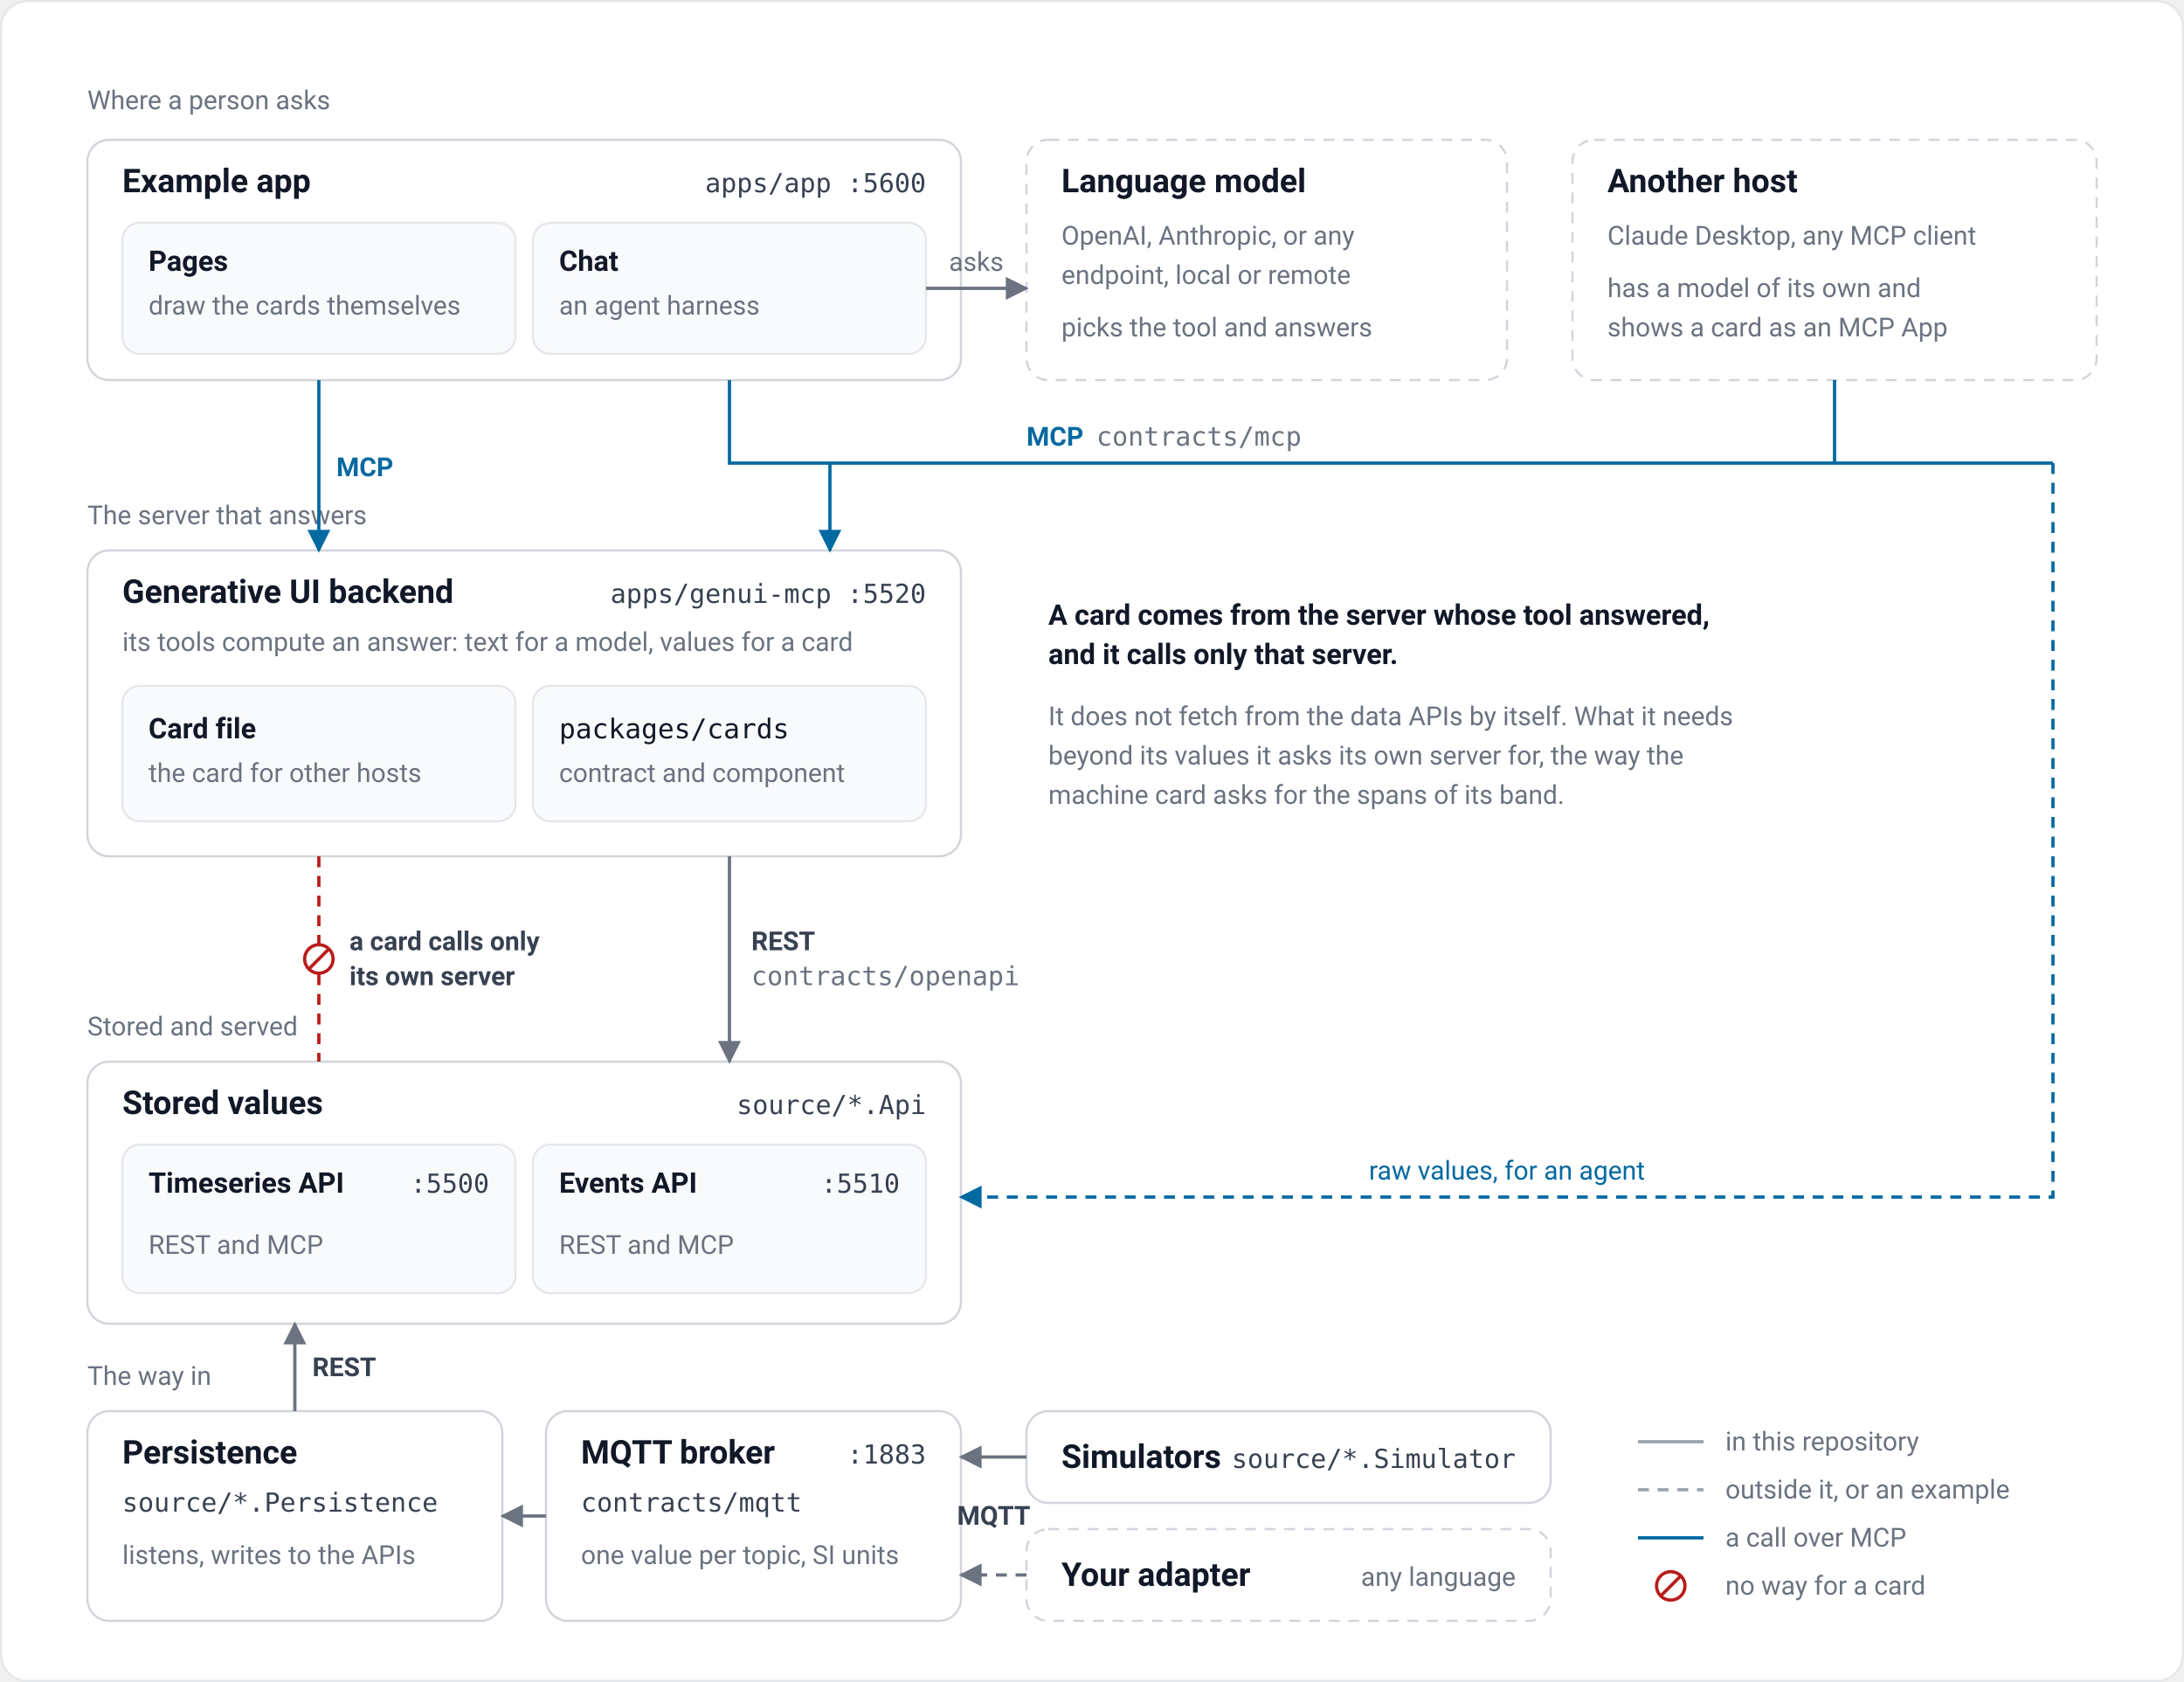
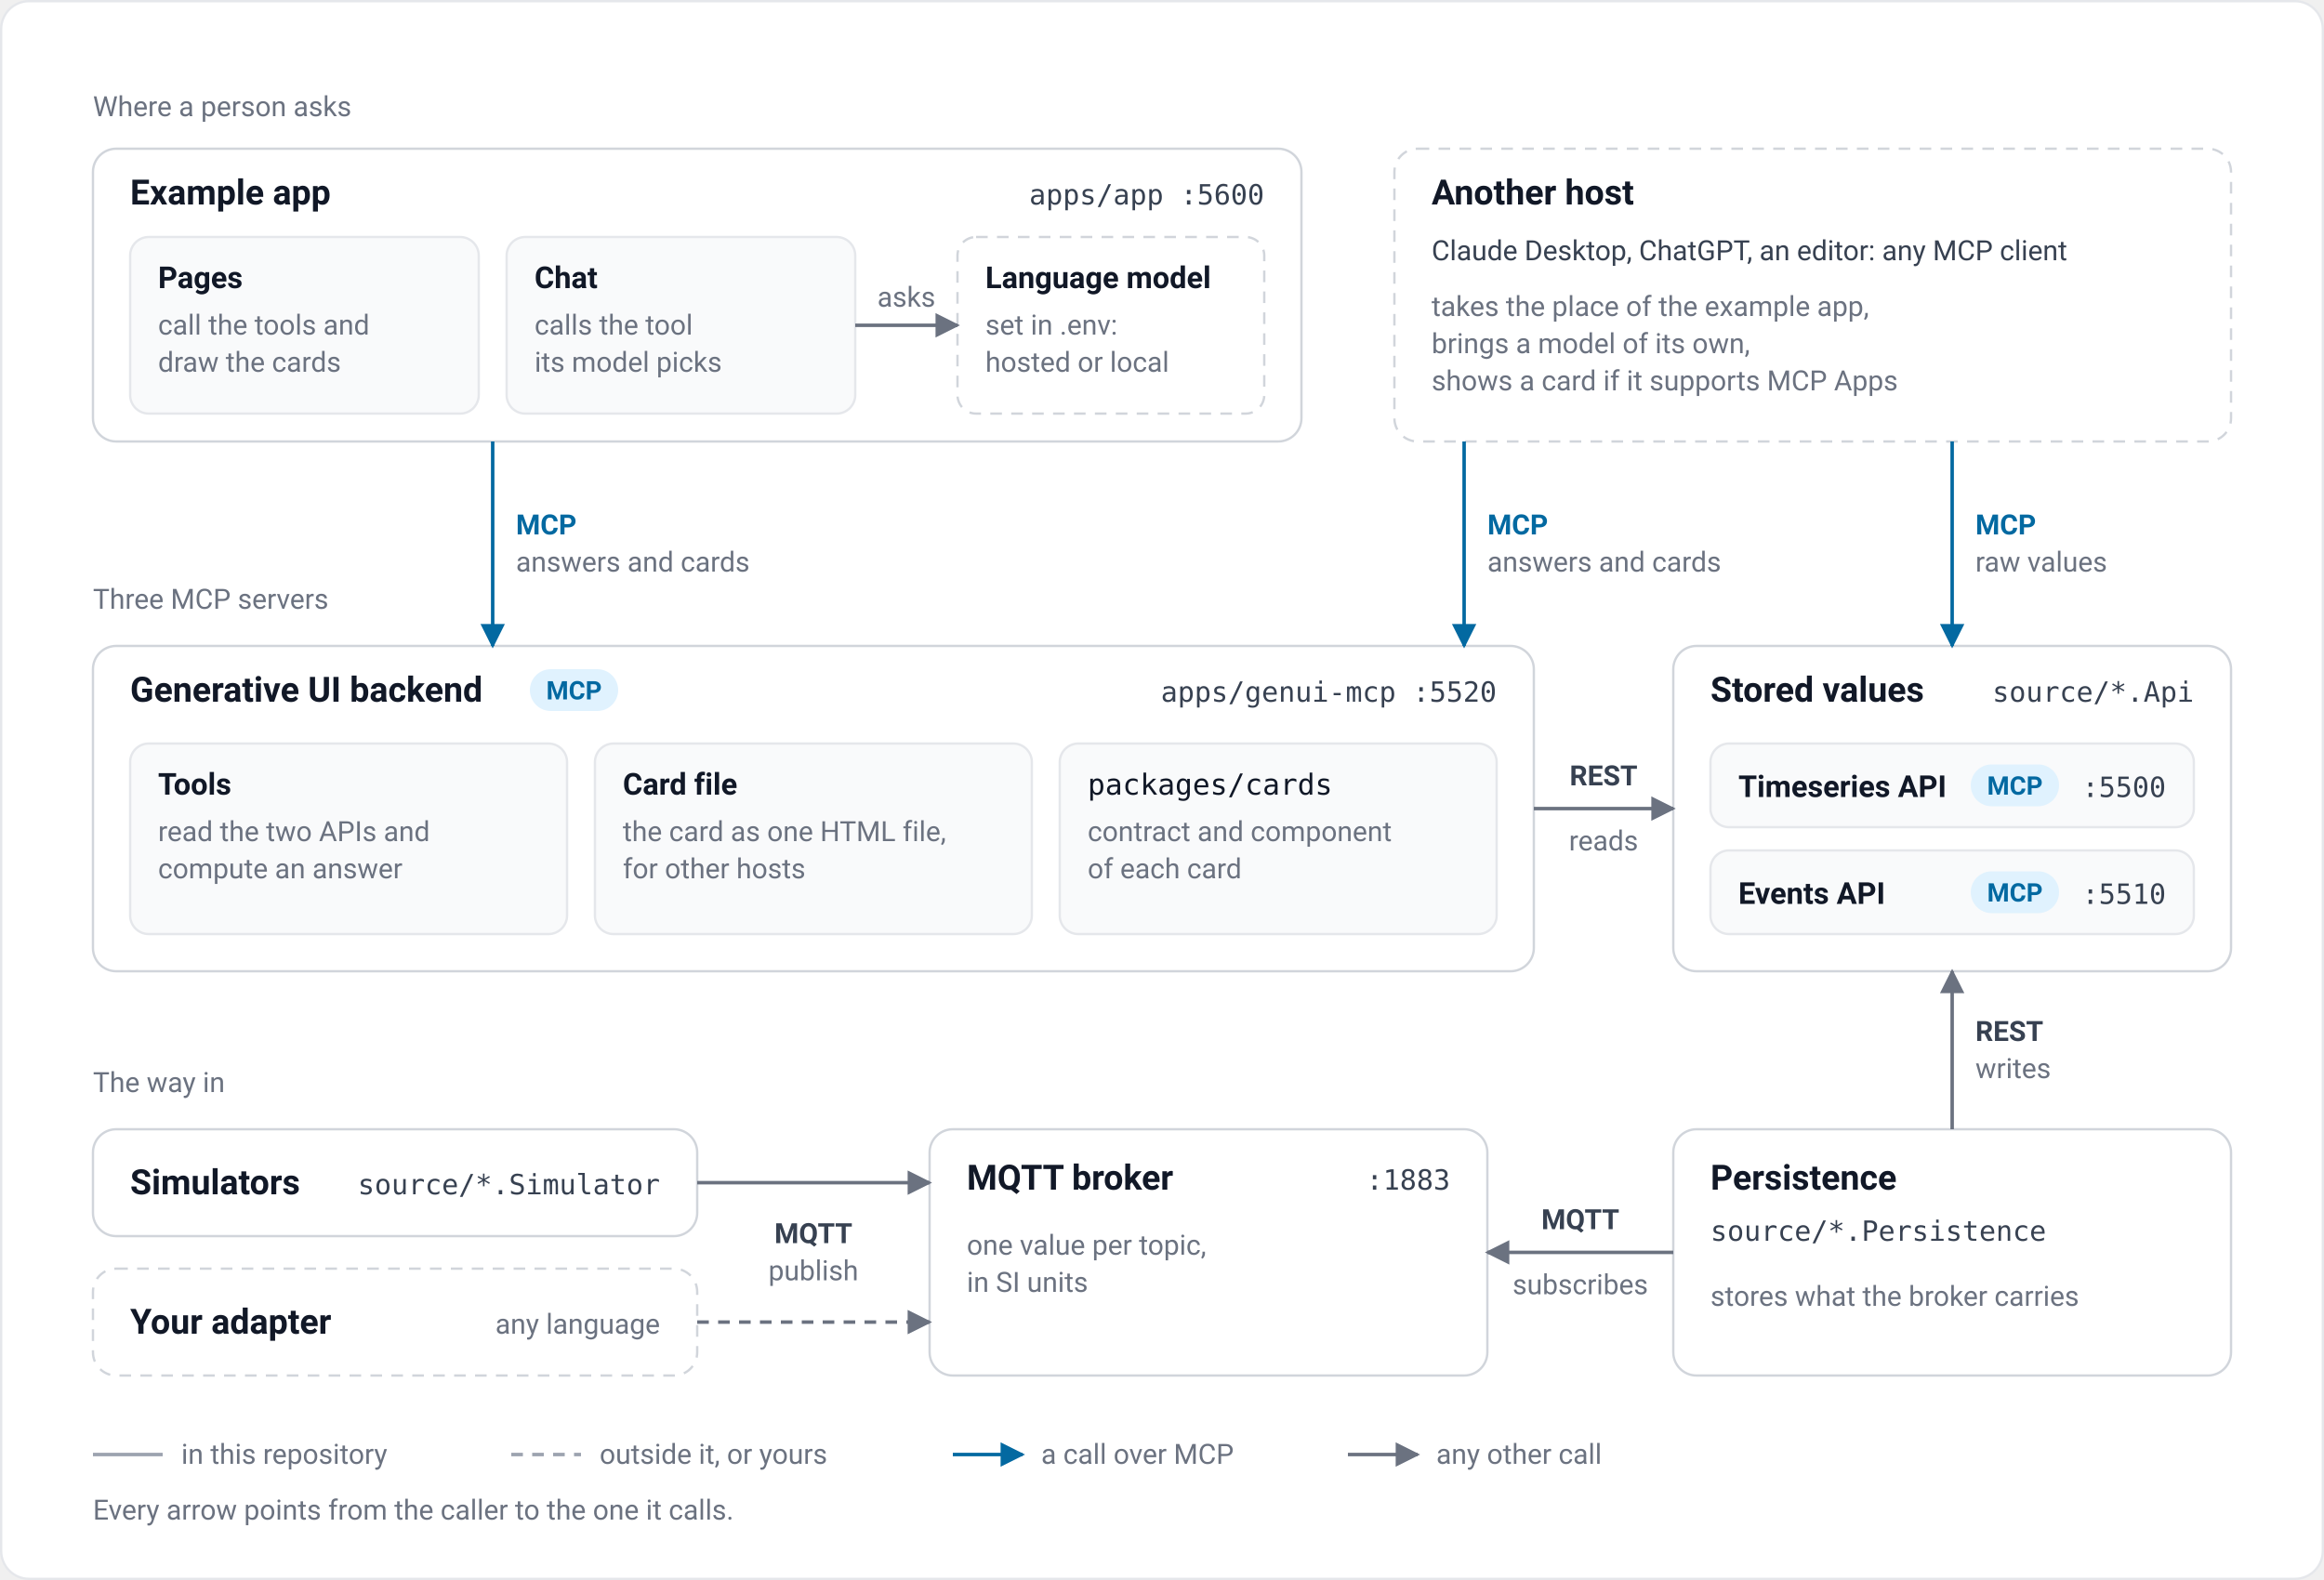
- <svg xmlns="http://www.w3.org/2000/svg" viewBox="0 0 1000 770" role="img" aria-labelledby="title desc" font-family="-apple-system, 'Segoe UI', Roboto, Helvetica, Arial, sans-serif">
+ <svg xmlns="http://www.w3.org/2000/svg" viewBox="0 0 1000 680" role="img" aria-labelledby="title desc" font-family="-apple-system, 'Segoe UI', Roboto, Helvetica, Arial, sans-serif">
  <defs>
    <marker id="ab" viewBox="0 0 10 10" refX="9" refY="5" markerWidth="7" markerHeight="7" orient="auto">
      <path d="M0 0 10 5 0 10Z" fill="#0369a1" />
    </marker>
    <marker id="ag" viewBox="0 0 10 10" refX="9" refY="5" markerWidth="7" markerHeight="7" orient="auto">
      <path d="M0 0 10 5 0 10Z" fill="#6b7280" />
    </marker>
  </defs>
-   <rect x="0.5" y="0.5" width="999" height="769" rx="12" fill="#ffffff" stroke="#e5e7eb" />
+   <rect x="0.5" y="0.5" width="999" height="679" rx="12" fill="#ffffff" stroke="#e5e7eb" />
  <g font-size="12" fill="#6b7280">
    <text x="40" y="50">Where a person asks</text>
-     <rect x="40" y="64" width="400" height="110" rx="10" fill="#ffffff" stroke="#d1d5db" />
+     <rect x="40" y="64" width="520" height="126" rx="10" fill="#ffffff" stroke="#d1d5db" />
    <text x="56" y="88" font-size="15" font-weight="600" fill="#111827">Example app</text>
-     <text x="424" y="88" text-anchor="end" font-family="ui-monospace, Consolas, monospace" fill="#374151">apps/app :5600</text>
-     <rect x="56" y="102" width="180" height="60" rx="8" fill="#f9fafb" stroke="#e5e7eb" />
+     <text x="544" y="88" text-anchor="end" font-family="ui-monospace, Consolas, monospace" fill="#374151">apps/app :5600</text>
+     <rect x="56" y="102" width="150" height="76" rx="8" fill="#f9fafb" stroke="#e5e7eb" />
    <text x="68" y="124" font-size="13" font-weight="600" fill="#111827">Pages</text>
-     <text x="68" y="144">draw the cards themselves</text>
-     <rect x="244" y="102" width="180" height="60" rx="8" fill="#f9fafb" stroke="#e5e7eb" />
-     <text x="256" y="124" font-size="13" font-weight="600" fill="#111827">Chat</text>
-     <text x="256" y="144">an agent harness</text>
-     <rect x="470" y="64" width="220" height="110" rx="10" fill="#ffffff" stroke="#d1d5db" stroke-dasharray="5 4" />
-     <text x="486" y="88" font-size="15" font-weight="600" fill="#111827">Language model</text>
-     <text x="486" y="112">OpenAI, Anthropic, or any</text>
-     <text x="486" y="130">endpoint, local or remote</text>
-     <text x="486" y="154">picks the tool and answers</text>
-     <rect x="720" y="64" width="240" height="110" rx="10" fill="#ffffff" stroke="#d1d5db" stroke-dasharray="5 4" />
-     <text x="736" y="88" font-size="15" font-weight="600" fill="#111827">Another host</text>
-     <text x="736" y="112">Claude Desktop, any MCP client</text>
-     <text x="736" y="136">has a model of its own and</text>
-     <text x="736" y="154">shows a card as an MCP App</text>
-     <text x="40" y="240">The server that answers</text>
-     <rect x="40" y="252" width="400" height="140" rx="10" fill="#ffffff" stroke="#d1d5db" />
-     <text x="56" y="276" font-size="15" font-weight="600" fill="#111827">Generative UI backend</text>
-     <text x="424" y="276" text-anchor="end" font-family="ui-monospace, Consolas, monospace" fill="#374151">apps/genui-mcp :5520</text>
-     <text x="56" y="298">its tools compute an answer: text for a model, values for a card</text>
-     <rect x="56" y="314" width="180" height="62" rx="8" fill="#f9fafb" stroke="#e5e7eb" />
-     <text x="68" y="338" font-size="13" font-weight="600" fill="#111827">Card file</text>
-     <text x="68" y="358">the card for other hosts</text>
-     <rect x="244" y="314" width="180" height="62" rx="8" fill="#f9fafb" stroke="#e5e7eb" />
-     <text x="256" y="338" font-size="12.5" font-family="ui-monospace, Consolas, monospace" fill="#111827">packages/cards</text>
-     <text x="256" y="358">contract and component</text>
-     <text x="480" y="286" font-size="13" font-weight="600" fill="#111827">A card comes from the server whose tool answered,</text>
-     <text x="480" y="304" font-size="13" font-weight="600" fill="#111827">and it calls only that server.</text>
-     <text x="480" y="332">It does not fetch from the data APIs by itself. What it needs</text>
-     <text x="480" y="350">beyond its values it asks its own server for, the way the</text>
-     <text x="480" y="368">machine card asks for the spans of its band.</text>
-     <text x="40" y="474">Stored and served</text>
-     <rect x="40" y="486" width="400" height="120" rx="10" fill="#ffffff" stroke="#d1d5db" />
-     <text x="56" y="510" font-size="15" font-weight="600" fill="#111827">Stored values</text>
-     <text x="424" y="510" text-anchor="end" font-family="ui-monospace, Consolas, monospace" fill="#374151">source/*.Api</text>
-     <rect x="56" y="524" width="180" height="68" rx="8" fill="#f9fafb" stroke="#e5e7eb" />
-     <text x="68" y="546" font-size="13" font-weight="600" fill="#111827">Timeseries API</text>
-     <text x="224" y="546" text-anchor="end" font-family="ui-monospace, Consolas, monospace" fill="#374151">:5500</text>
-     <text x="68" y="574">REST and MCP</text>
-     <rect x="244" y="524" width="180" height="68" rx="8" fill="#f9fafb" stroke="#e5e7eb" />
-     <text x="256" y="546" font-size="13" font-weight="600" fill="#111827">Events API</text>
-     <text x="412" y="546" text-anchor="end" font-family="ui-monospace, Consolas, monospace" fill="#374151">:5510</text>
-     <text x="256" y="574">REST and MCP</text>
-     <text x="40" y="634">The way in</text>
-     <rect x="40" y="646" width="190" height="96" rx="10" fill="#ffffff" stroke="#d1d5db" />
-     <text x="56" y="670" font-size="15" font-weight="600" fill="#111827">Persistence</text>
-     <text x="56" y="692" font-family="ui-monospace, Consolas, monospace" fill="#374151">source/*.Persistence</text>
-     <text x="56" y="716">listens, writes to the APIs</text>
-     <rect x="250" y="646" width="190" height="96" rx="10" fill="#ffffff" stroke="#d1d5db" />
-     <text x="266" y="670" font-size="15" font-weight="600" fill="#111827">MQTT broker</text>
-     <text x="424" y="670" text-anchor="end" font-family="ui-monospace, Consolas, monospace" fill="#374151">:1883</text>
-     <text x="266" y="692" font-family="ui-monospace, Consolas, monospace" fill="#374151">contracts/mqtt</text>
-     <text x="266" y="716">one value per topic, SI units</text>
-     <rect x="470" y="646" width="240" height="42" rx="10" fill="#ffffff" stroke="#d1d5db" />
-     <text x="486" y="672" font-size="15" font-weight="600" fill="#111827">Simulators</text>
-     <text x="694" y="672" text-anchor="end" font-family="ui-monospace, Consolas, monospace" fill="#374151">source/*.Simulator</text>
-     <rect x="470" y="700" width="240" height="42" rx="10" fill="#ffffff" stroke="#d1d5db" stroke-dasharray="5 4" />
-     <text x="486" y="726" font-size="15" font-weight="600" fill="#111827">Your adapter</text>
-     <text x="694" y="726" text-anchor="end">any language</text>
-     <line x1="750" y1="660" x2="780" y2="660" stroke="#9ca3af" stroke-width="1.5" />
-     <text x="790" y="664">in this repository</text>
-     <line x1="750" y1="682" x2="780" y2="682" stroke="#9ca3af" stroke-width="1.5" stroke-dasharray="5 4" />
-     <text x="790" y="686">outside it, or an example</text>
-     <line x1="750" y1="704" x2="780" y2="704" stroke="#0369a1" stroke-width="1.5" />
-     <text x="790" y="708">a call over MCP</text>
-     <circle cx="765" cy="726" r="6.5" fill="#ffffff" stroke="#b91c1c" stroke-width="1.5" />
-     <line x1="760.4" y1="730.6" x2="769.6" y2="721.4" stroke="#b91c1c" stroke-width="1.5" />
-     <text x="790" y="730">no way for a card</text>
-   </g>
-   <g>
-     <line x1="146" y1="392" x2="146" y2="486" stroke="#b91c1c" stroke-width="1.5" stroke-dasharray="5 4" />
-     <circle cx="146" cy="439" r="6.5" fill="#ffffff" stroke="#b91c1c" stroke-width="1.5" />
-     <line x1="141.4" y1="443.6" x2="150.6" y2="434.4" stroke="#b91c1c" stroke-width="1.5" />
-     <text x="160" y="435" font-size="12" font-weight="600" fill="#374151">a card calls only</text>
-     <text x="160" y="451" font-size="12" font-weight="600" fill="#374151">its own server</text>
+     <text x="68" y="144">call the tools and</text>
+     <text x="68" y="160">draw the cards</text>
+     <rect x="218" y="102" width="150" height="76" rx="8" fill="#f9fafb" stroke="#e5e7eb" />
+     <text x="230" y="124" font-size="13" font-weight="600" fill="#111827">Chat</text>
+     <text x="230" y="144">calls the tool</text>
+     <text x="230" y="160">its model picks</text>
+     <rect x="412" y="102" width="132" height="76" rx="8" fill="#ffffff" stroke="#d1d5db" stroke-dasharray="5 4" />
+     <text x="424" y="124" font-size="13" font-weight="600" fill="#111827">Language model</text>
+     <text x="424" y="144">set in .env:</text>
+     <text x="424" y="160">hosted or local</text>
+     <rect x="600" y="64" width="360" height="126" rx="10" fill="#ffffff" stroke="#d1d5db" stroke-dasharray="5 4" />
+     <text x="616" y="88" font-size="15" font-weight="600" fill="#111827">Another host</text>
+     <text x="616" y="112" fill="#374151">Claude Desktop, ChatGPT, an editor: any MCP client</text>
+     <text x="616" y="136">takes the place of the example app,</text>
+     <text x="616" y="152">brings a model of its own,</text>
+     <text x="616" y="168">shows a card if it supports MCP Apps</text>
+     <text x="40" y="262">Three MCP servers</text>
+     <rect x="40" y="278" width="620" height="140" rx="10" fill="#ffffff" stroke="#d1d5db" />
+     <text x="56" y="302" font-size="15" font-weight="600" fill="#111827">Generative UI backend</text>
+     <rect x="228" y="288" width="38" height="18" rx="9" fill="#e0f2fe" />
+     <text x="247" y="301" text-anchor="middle" font-size="11" font-weight="600" fill="#0369a1">MCP</text>
+     <text x="644" y="302" text-anchor="end" font-family="ui-monospace, Consolas, monospace" fill="#374151">apps/genui-mcp :5520</text>
+     <rect x="56" y="320" width="188" height="82" rx="8" fill="#f9fafb" stroke="#e5e7eb" />
+     <text x="68" y="342" font-size="13" font-weight="600" fill="#111827">Tools</text>
+     <text x="68" y="362">read the two APIs and</text>
+     <text x="68" y="378">compute an answer</text>
+     <rect x="256" y="320" width="188" height="82" rx="8" fill="#f9fafb" stroke="#e5e7eb" />
+     <text x="268" y="342" font-size="13" font-weight="600" fill="#111827">Card file</text>
+     <text x="268" y="362">the card as one HTML file,</text>
+     <text x="268" y="378">for other hosts</text>
+     <rect x="456" y="320" width="188" height="82" rx="8" fill="#f9fafb" stroke="#e5e7eb" />
+     <text x="468" y="342" font-size="12.5" font-family="ui-monospace, Consolas, monospace" fill="#111827">packages/cards</text>
+     <text x="468" y="362">contract and component</text>
+     <text x="468" y="378">of each card</text>
+     <rect x="720" y="278" width="240" height="140" rx="10" fill="#ffffff" stroke="#d1d5db" />
+     <text x="736" y="302" font-size="15" font-weight="600" fill="#111827">Stored values</text>
+     <text x="944" y="302" text-anchor="end" font-family="ui-monospace, Consolas, monospace" fill="#374151">source/*.Api</text>
+     <rect x="736" y="320" width="208" height="36" rx="8" fill="#f9fafb" stroke="#e5e7eb" />
+     <text x="748" y="343" font-size="13" font-weight="600" fill="#111827">Timeseries API</text>
+     <rect x="848" y="329" width="38" height="18" rx="9" fill="#e0f2fe" />
+     <text x="867" y="342" text-anchor="middle" font-size="11" font-weight="600" fill="#0369a1">MCP</text>
+     <text x="932" y="343" text-anchor="end" font-family="ui-monospace, Consolas, monospace" fill="#374151">:5500</text>
+     <rect x="736" y="366" width="208" height="36" rx="8" fill="#f9fafb" stroke="#e5e7eb" />
+     <text x="748" y="389" font-size="13" font-weight="600" fill="#111827">Events API</text>
+     <rect x="848" y="375" width="38" height="18" rx="9" fill="#e0f2fe" />
+     <text x="867" y="388" text-anchor="middle" font-size="11" font-weight="600" fill="#0369a1">MCP</text>
+     <text x="932" y="389" text-anchor="end" font-family="ui-monospace, Consolas, monospace" fill="#374151">:5510</text>
+     <text x="40" y="470">The way in</text>
+     <rect x="40" y="486" width="260" height="46" rx="10" fill="#ffffff" stroke="#d1d5db" />
+     <text x="56" y="514" font-size="15" font-weight="600" fill="#111827">Simulators</text>
+     <text x="284" y="514" text-anchor="end" font-family="ui-monospace, Consolas, monospace" fill="#374151">source/*.Simulator</text>
+     <rect x="40" y="546" width="260" height="46" rx="10" fill="#ffffff" stroke="#d1d5db" stroke-dasharray="5 4" />
+     <text x="56" y="574" font-size="15" font-weight="600" fill="#111827">Your adapter</text>
+     <text x="284" y="574" text-anchor="end">any language</text>
+     <rect x="400" y="486" width="240" height="106" rx="10" fill="#ffffff" stroke="#d1d5db" />
+     <text x="416" y="512" font-size="15" font-weight="600" fill="#111827">MQTT broker</text>
+     <text x="624" y="512" text-anchor="end" font-family="ui-monospace, Consolas, monospace" fill="#374151">:1883</text>
+     <text x="416" y="540">one value per topic,</text>
+     <text x="416" y="556">in SI units</text>
+     <rect x="720" y="486" width="240" height="106" rx="10" fill="#ffffff" stroke="#d1d5db" />
+     <text x="736" y="512" font-size="15" font-weight="600" fill="#111827">Persistence</text>
+     <text x="736" y="534" font-family="ui-monospace, Consolas, monospace" fill="#374151">source/*.Persistence</text>
+     <text x="736" y="562">stores what the broker carries</text>
+     <line x1="40" y1="626" x2="70" y2="626" stroke="#9ca3af" stroke-width="1.5" />
+     <text x="78" y="630">in this repository</text>
+     <line x1="220" y1="626" x2="250" y2="626" stroke="#9ca3af" stroke-width="1.5" stroke-dasharray="5 4" />
+     <text x="258" y="630">outside it, or yours</text>
+     <line x1="410" y1="626" x2="440" y2="626" stroke="#0369a1" stroke-width="1.5" marker-end="url(#ab)" />
+     <text x="448" y="630">a call over MCP</text>
+     <line x1="580" y1="626" x2="610" y2="626" stroke="#6b7280" stroke-width="1.5" marker-end="url(#ag)" />
+     <text x="618" y="630">any other call</text>
+     <text x="40" y="654">Every arrow points from the caller to the one it calls.</text>
  </g>
  <g fill="none" stroke-width="1.5">
-     <line x1="424" y1="132" x2="470" y2="132" stroke="#6b7280" marker-end="url(#ag)" />
-     <line x1="146" y1="174" x2="146" y2="252" stroke="#0369a1" marker-end="url(#ab)" />
-     <path d="M334 174V212H940" stroke="#0369a1" />
-     <line x1="840" y1="174" x2="840" y2="212" stroke="#0369a1" />
-     <line x1="380" y1="212" x2="380" y2="252" stroke="#0369a1" marker-end="url(#ab)" />
-     <path d="M940 212V548H440" stroke="#0369a1" stroke-dasharray="5 4" marker-end="url(#ab)" />
-     <line x1="334" y1="392" x2="334" y2="486" stroke="#6b7280" marker-end="url(#ag)" />
-     <line x1="135" y1="646" x2="135" y2="606" stroke="#6b7280" marker-end="url(#ag)" />
-     <line x1="250" y1="694" x2="230" y2="694" stroke="#6b7280" marker-end="url(#ag)" />
-     <line x1="470" y1="667" x2="440" y2="667" stroke="#6b7280" marker-end="url(#ag)" />
-     <line x1="470" y1="721" x2="440" y2="721" stroke="#6b7280" stroke-dasharray="5 4" marker-end="url(#ag)" />
+     <line x1="368" y1="140" x2="412" y2="140" stroke="#6b7280" marker-end="url(#ag)" />
+     <line x1="212" y1="190" x2="212" y2="278" stroke="#0369a1" marker-end="url(#ab)" />
+     <line x1="630" y1="190" x2="630" y2="278" stroke="#0369a1" marker-end="url(#ab)" />
+     <line x1="840" y1="190" x2="840" y2="278" stroke="#0369a1" marker-end="url(#ab)" />
+     <line x1="660" y1="348" x2="720" y2="348" stroke="#6b7280" marker-end="url(#ag)" />
+     <line x1="840" y1="486" x2="840" y2="418" stroke="#6b7280" marker-end="url(#ag)" />
+     <line x1="720" y1="539" x2="640" y2="539" stroke="#6b7280" marker-end="url(#ag)" />
+     <line x1="300" y1="509" x2="400" y2="509" stroke="#6b7280" marker-end="url(#ag)" />
+     <line x1="300" y1="569" x2="400" y2="569" stroke="#6b7280" stroke-dasharray="5 4" marker-end="url(#ag)" />
  </g>
-   <g font-size="12">
-     <text x="447" y="124" text-anchor="middle" fill="#6b7280">asks</text>
-     <text x="154" y="218" font-weight="600" fill="#0369a1">MCP</text>
-     <text x="470" y="204" font-weight="600" fill="#0369a1">MCP</text>
-     <text x="502" y="204" font-family="ui-monospace, Consolas, monospace" fill="#6b7280">contracts/mcp</text>
-     <text x="690" y="540" text-anchor="middle" fill="#0369a1">raw values, for an agent</text>
-     <text x="344" y="435" font-weight="600" fill="#374151">REST</text>
-     <text x="344" y="451" font-family="ui-monospace, Consolas, monospace" fill="#6b7280">contracts/openapi</text>
-     <text x="143" y="630" font-weight="600" fill="#374151">REST</text>
-     <text x="455" y="698" text-anchor="middle" font-weight="600" fill="#374151">MQTT</text>
+   <g font-size="12" fill="#6b7280">
+     <text x="390" y="132" text-anchor="middle">asks</text>
+     <text x="222" y="230" font-weight="600" fill="#0369a1">MCP</text>
+     <text x="222" y="246">answers and cards</text>
+     <text x="640" y="230" font-weight="600" fill="#0369a1">MCP</text>
+     <text x="640" y="246">answers and cards</text>
+     <text x="850" y="230" font-weight="600" fill="#0369a1">MCP</text>
+     <text x="850" y="246">raw values</text>
+     <text x="690" y="338" text-anchor="middle" font-weight="600" fill="#374151">REST</text>
+     <text x="690" y="366" text-anchor="middle">reads</text>
+     <text x="850" y="448" font-weight="600" fill="#374151">REST</text>
+     <text x="850" y="464">writes</text>
+     <text x="680" y="529" text-anchor="middle" font-weight="600" fill="#374151">MQTT</text>
+     <text x="680" y="557" text-anchor="middle">subscribes</text>
+     <text x="350" y="535" text-anchor="middle" font-weight="600" fill="#374151">MQTT</text>
+     <text x="350" y="551" text-anchor="middle">publish</text>
  </g>
</svg>
